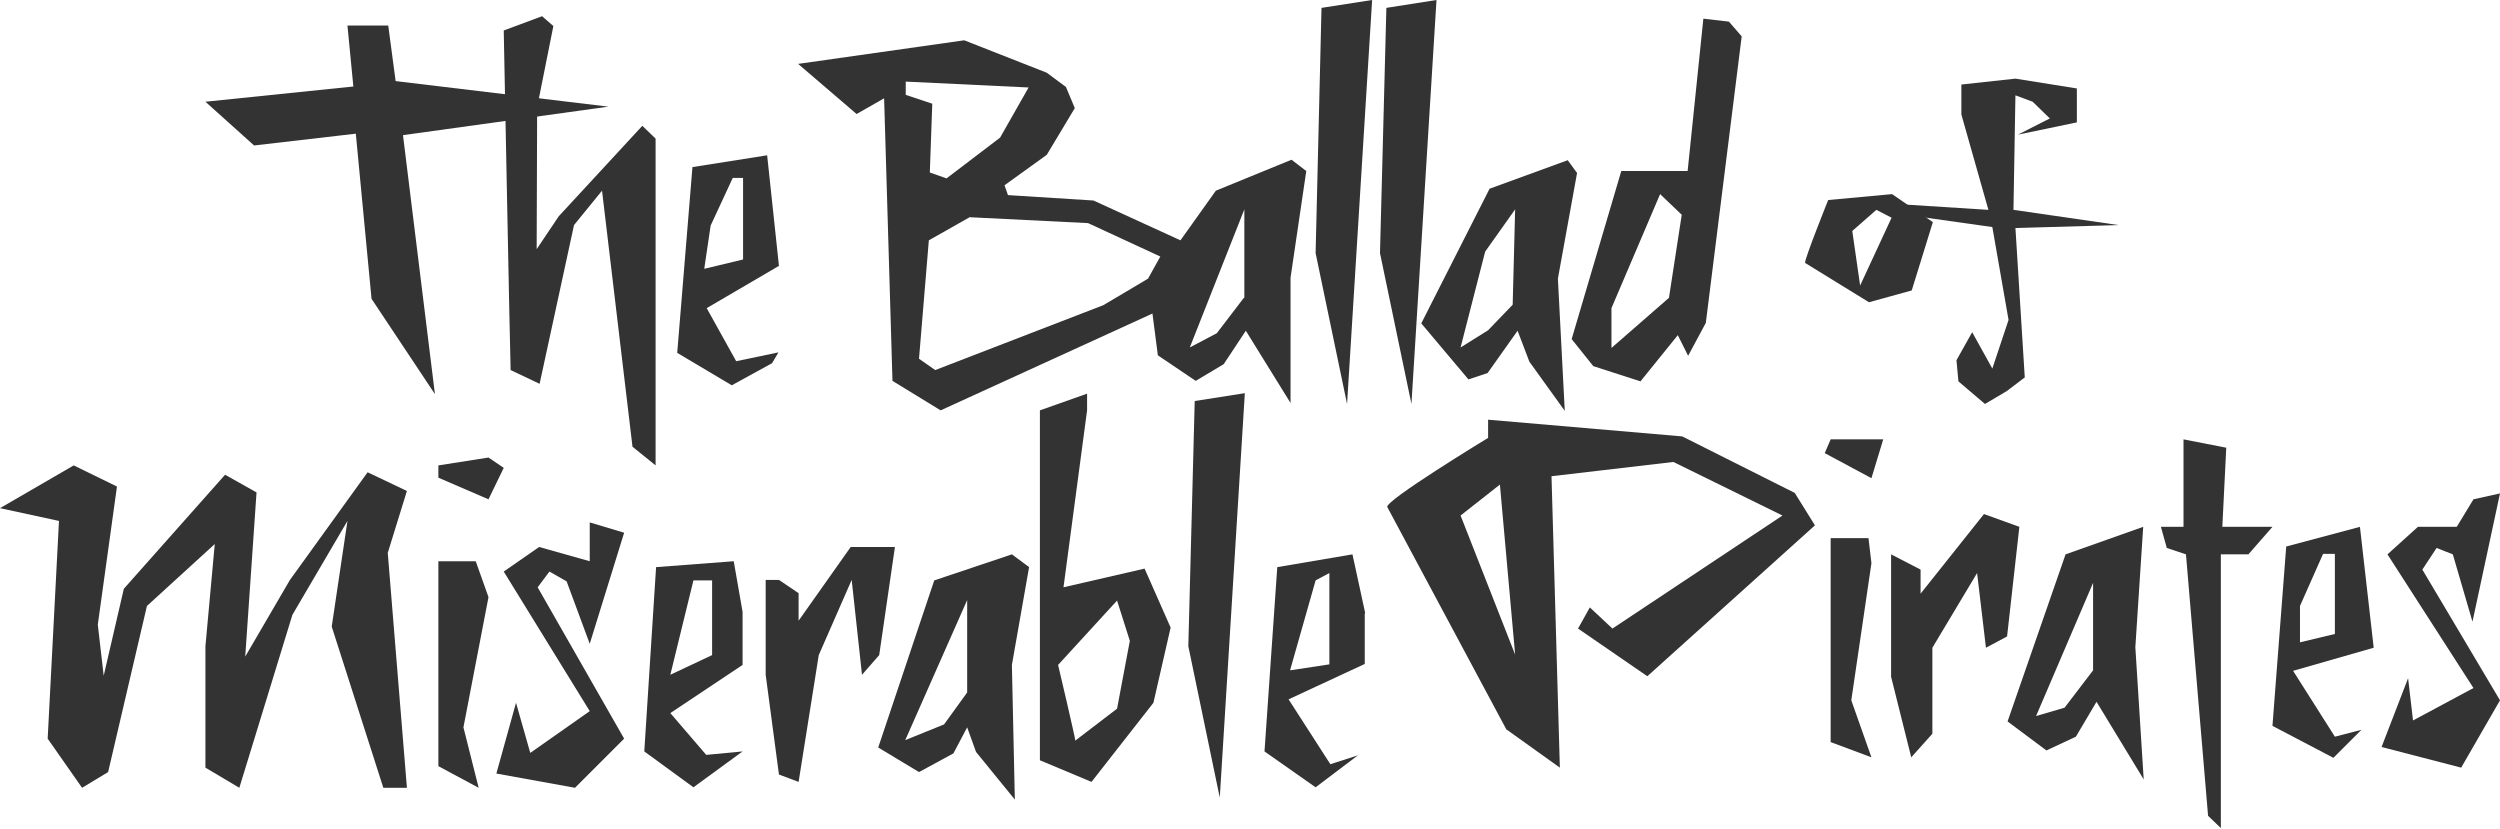
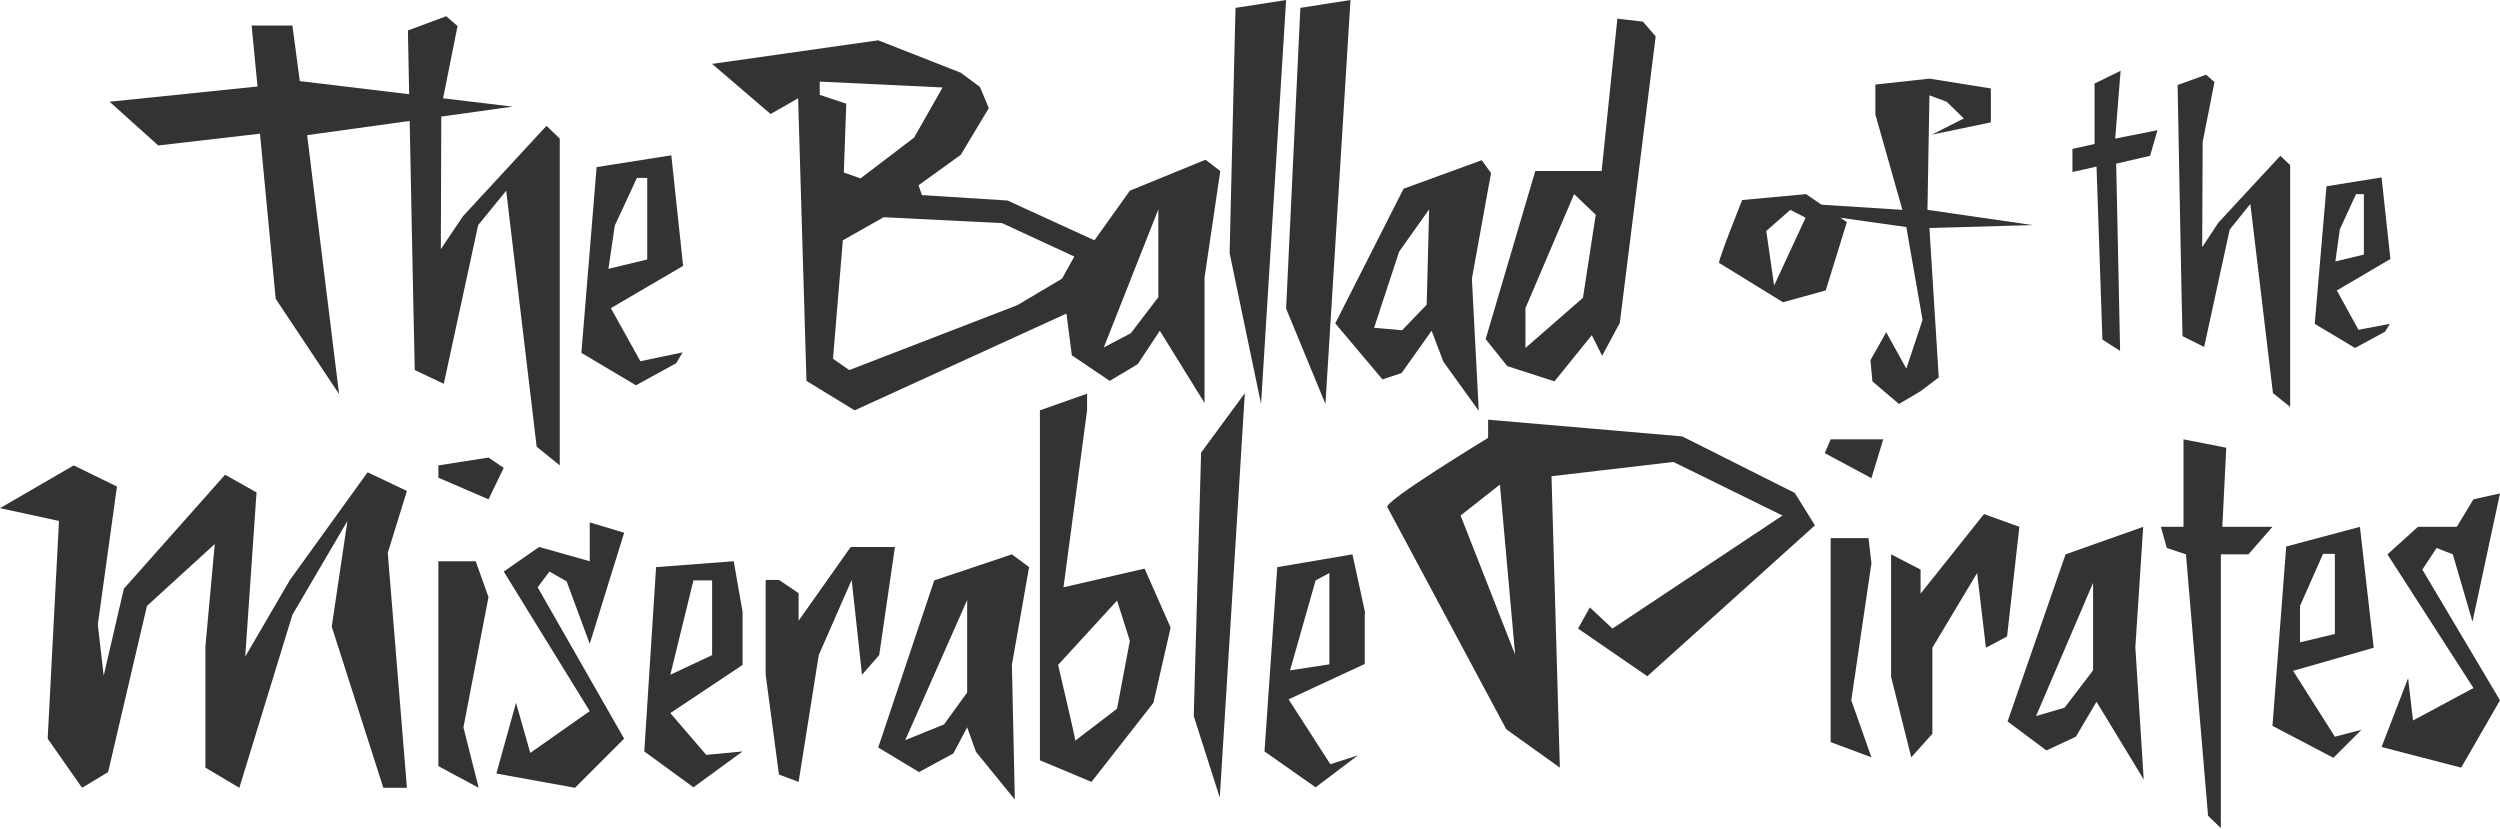
<svg xmlns="http://www.w3.org/2000/svg" version="1.1" id="logo_1_" x="0px" y="0px" viewBox="0 0 508.7 168.5" style="enable-background:new 0 0 508.7 168.5;" xml:space="preserve">
  <style type="text/css">
	.st0{fill:#333333;}
</style>
-   <polygon class="st0" points="72.4,27.2 75.6,60.8 88.5,80.2 82,27.5 123.8,21.7 80.5,16.5 79,5.2 70.7,5.2 71.9,17.6 41.8,20.7   51.7,29.6 " />
-   <path class="st0" d="M103.9,75.3c-0.1-2.4-1.4-69.1-1.4-69.1l7.8-2.9l2.3,2l-3.3,16.5l-0.1,28.9l4.5-6.7l17-18.4l2.7,2.6v66.5  l-4.7-3.8l-6.2-52.1l-5.7,7l-7,32.3L103.9,75.3z" />
-   <path class="st0" d="M149.8,73.5l-6-10.8l14.7-8.6l-2.4-22.5L140.9,34l-3.1,37.8l11.1,6.6l8.2-4.5l1.3-2.2L149.8,73.5z M144.6,45.9  l4.5-9.7h2.1v16.6l-7.9,1.9L144.6,45.9z" />
-   <path class="st0" d="M262.8,32.5l-15.4,6.3l-7.2,10.1l-17.7-8.1l-17.4-1.1l-0.7-2l8.6-6.2l5.7-9.5l-1.8-4.3l-3.9-2.9l-16.8-6.6  L162.4,13l11.9,10.2l5.6-3.2l1.7,57.5l9.8,6l43.1-19.7l1.1,8.5l7.7,5.2l5.7-3.4l4.5-6.8l9.1,14.7V56.5l3.2-21.7L262.8,32.5z   M184.2,16.6l25.1,1.2L203.5,28l-10.9,8.3l-3.4-1.2l0.5-14l-5.4-1.8v-2.7H184.2z M233.6,56.7l-9.1,5.4l-34.2,13.2L187,73l2-24.1  l8.3-4.7l24.1,1.2l14.7,6.8L233.6,56.7z M253.1,60.6l-5.5,7.2l-5.5,2.9l11.1-28.1v18H253.1z" />
-   <polygon class="st0" points="268.9,1.6 279.2,0 274.1,82.2 267.7,51.5 " />
-   <polygon class="st0" points="243.1,81.6 253.3,80 248.2,162.3 241.8,131.5 " />
-   <polygon class="st0" points="282.1,1.6 292.3,0 287.2,82.2 280.8,51.5 " />
-   <path class="st0" d="M320.9,35.2l-1.9-2.6l-15.9,5.8l-13.9,27.4l9.6,11.4l3.9-1.3l6.1-8.6l2.4,6.3l7.2,10L317,56.7L320.9,35.2z   M307.8,62l-5,5.2l-5.6,3.5l5-19.5l6.1-8.6L307.8,62z" />
-   <path class="st0" d="M351.8,4.4l-5.2-0.6l-3.2,31h-13.5L319.8,69l4.4,5.5l9.6,3.1l7.6-9.4l2.1,4.2l3.6-6.7l7.3-58.3L351.8,4.4z   M339.6,60.6l-11.7,10.2v-8.1l9.9-23.2l4.4,4.2L339.6,60.6z" />
-   <path class="st0" d="M385,39.5l-13,1.2c0,0-4.9,12.2-4.7,12.8l13,8l8.7-2.4l4.3-13.9L385,39.5z M378.5,58.1L376.9,47l4.9-4.3  l3.1,1.6L378.5,58.1z" />
-   <polygon class="st0" points="410.6,27.4 422.6,24.9 422.6,18 410.1,16 399.1,17.2 399.1,23.3 404.6,42.7 385.7,41.5 389.1,43.9   405.4,46.2 408.7,65.1 405.4,75 401.3,67.6 398.1,73.3 398.5,77.6 403.9,82.2 408.3,79.6 412,76.8 410.1,46.4 431.1,45.8   409.7,42.7 410.1,19.4 413.6,20.7 417.1,24.1 " />
+   <polygon class="st0" points="244.4,92.1 253.3,80 248.2,162.3 242.9,145.7 " />
  <polygon class="st0" points="0,103.4 15,94.7 23.8,99 19.9,127.1 21.1,137.5 25.2,119.8 45.8,96.6 52.2,100.2 49.9,133.6 59,118   74.8,96.1 82.8,99.9 78.9,112.5 82.8,160.3 78,160.3 67.5,127.5 70.7,106 59.5,125.1 48.7,160.3 41.8,156.2 41.8,131.5 43.7,110.7   29.9,123.3 22,157.1 16.7,160.3 9.7,150.3 12,106 " />
  <path class="st0" d="M89.2,155.9c0-0.9,0-41.7,0-41.7h7.6l2.6,7.3L94.3,148l3.1,12.3L89.2,155.9z" />
  <polygon class="st0" points="89.2,97.2 89.2,94.7 99.4,93.1 102.5,95.2 99.4,101.6 " />
  <polygon class="st0" points="101,157.4 105,143 107.9,153.2 120,144.7 102.5,116.3 109.7,111.3 120,114.2 120,106.3 127,108.4   120,131 115.3,118.3 111.8,116.3 109.4,119.5 127,150.3 117,160.3 " />
  <path class="st0" d="M151.1,124.5l-1.8-10.3l-15.8,1.2l-2.4,37.5l10,7.3l10-7.3l-7.4,0.7l-7.3-8.5l14.7-9.8V124.5z M144.9,133.3  l-8.5,4l4.7-19.2h3.8V133.3z" />
  <polygon class="st0" points="155.8,118 155.8,137.3 158.5,157.6 162.5,159.1 166.6,133.3 173.3,118 175.4,137.3 178.9,133.3   182.1,111.3 173.1,111.3 162.5,126.3 162.5,120.7 158.5,118 " />
  <path class="st0" d="M209.4,115.4l-3.5-2.6l-15.8,5.3l-11.4,34l8.3,5l7-3.8l2.8-5.3l1.8,5l7.9,9.7l-0.6-27.4L209.4,115.4z   M196.8,140.9l-4.7,6.5l-7.9,3.2l12.6-28.5L196.8,140.9L196.8,140.9z" />
  <path class="st0" d="M232.9,115.7l-16.5,3.8l4.8-36v-3.4l-9.6,3.4v71.2l10.5,4.4l12.6-16.1l3.5-15.3L232.9,115.7z M227.3,144.2  l-8.5,6.5c0-0.6-3.5-15.4-3.5-15.4l12-13.1l2.6,8.2L227.3,144.2z" />
  <path class="st0" d="M277.8,124.8l-2.6-12l-15.3,2.6l-2.6,37.5l10.4,7.3l8.6-6.5l-5.6,1.8l-8.5-13.2l15.5-7.2v-10.3H277.8z   M270.4,135.2l-7.9,1.2l5.2-18.3l2.8-1.5v18.6H270.4z" />
  <path class="st0" d="M365.2,100.3l-22.9-11.5l-39.5-3.4v3.7c0,0-21.4,13-20.5,14.1l24.2,45.2l10.9,7.8l-1.7-59.3l24.8-2.9l22.2,10.9  l-34.6,23l-4.6-4.3l-2.4,4.3l14.1,9.7l34.1-30.7L365.2,100.3z M297.2,104.9l8-6.3l3.1,34.6L297.2,104.9z" />
  <polygon class="st0" points="372.5,151 372.5,109.5 380.2,109.5 380.8,114.6 376.7,142.5 380.8,154.1 " />
  <polygon class="st0" points="371.3,92.2 372.5,89.4 383.2,89.4 380.8,97.3 " />
  <polygon class="st0" points="388.9,154.1 384.8,137.7 384.8,112.8 390.8,115.9 390.8,120.8 403.7,104.6 410.9,107.2 408.4,129.5   404.1,131.8 402.3,116.6 393.2,131.8 393.2,149.3 " />
  <path class="st0" d="M436.1,107.2l-15.8,5.6l-11.8,34l7.9,5.9l6-2.8l4.2-7.1l9.6,15.8l-1.7-26.9L436.1,107.2z M425.9,136.4l-5.8,7.6  l-5.8,1.7l11.6-27.1L425.9,136.4L425.9,136.4z" />
  <polygon class="st0" points="449.3,166 451.9,168.5 451.9,112.8 457.5,112.8 462.4,107.2 452.2,107.2 453,91.1 444.3,89.4   444.3,107.2 439.7,107.2 440.9,111.5 444.8,112.8 " />
+   <g>
+     <polygon class="st0" points="52.9,27.2 56.1,60.8 69,80.2 62.5,27.5 104.3,21.7 61,16.5 59.5,5.2 51.2,5.2 52.4,17.6 22.3,20.7    32.2,29.6  " />
+     <path class="st0" d="M84.4,75.3C84.3,72.9,83,6.2,83,6.2l7.8-2.9l2.3,2l-3.3,16.5l-0.1,28.9l4.5-6.7l17-18.4l2.7,2.6v66.5l-4.7-3.8   L103,38.8l-5.7,7l-7,32.3L84.4,75.3z" />
+     <path class="st0" d="M130.3,73.5l-6-10.8l14.7-8.6l-2.4-22.5L121.4,34l-3.1,37.8l11.1,6.6l8.2-4.5l1.3-2.2L130.3,73.5z M125.1,45.9   l4.5-9.7h2.1v16.6l-7.9,1.9L125.1,45.9z" />
+     <path class="st0" d="M444.1,68.4c-0.1-1.8-1-51.1-1-51.1l5.8-2.1l1.7,1.5l-2.4,12.2l-0.1,21.4l3.3-5L464,31.7l2,1.9v49.2l-3.5-2.8   l-4.6-38.5l-4.2,5.2l-5.2,23.9L444.1,68.4z" />
+     <path class="st0" d="M479.9,67.1l-4.4-8l10.9-6.4l-1.8-16.6l-11.2,1.8L471,65.9l8.2,4.9l6.1-3.3l1-1.6L479.9,67.1z M476.1,46.7   l3.3-7.2h1.6v12.3l-5.8,1.4L476.1,46.7z" />
+     <path class="st0" d="M245.3,32.5l-15.4,6.3l-7.2,10.1L205,40.8l-17.4-1.1l-0.7-2l8.6-6.2l5.7-9.5l-1.8-4.3l-3.9-2.9l-16.8-6.6   L144.9,13l11.9,10.2l5.6-3.2l1.7,57.5l9.8,6L217,63.8l1.1,8.5l7.7,5.2l5.7-3.4l4.5-6.8l9.1,14.7V56.5l3.2-21.7L245.3,32.5z    M166.7,16.6l25.1,1.2L186,28l-10.9,8.3l-3.4-1.2l0.5-14l-5.4-1.8v-2.7C166.8,16.6,166.7,16.6,166.7,16.6z M216.1,56.7l-9.1,5.4   l-34.2,13.2l-3.3-2.3l2-24.1l8.3-4.7l24.1,1.2l14.7,6.8L216.1,56.7z M235.6,60.6l-5.5,7.2l-5.5,2.9l11.1-28.1v18H235.6z" />
+     <polygon class="st0" points="251.4,1.6 261.7,0 256.6,82.2 250.2,51.5  " />
+     <polygon class="st0" points="264.6,1.6 274.8,0 269.7,82.2 261.7,62.8  " />
+     <path class="st0" d="M303.4,35.2l-1.9-2.6l-15.9,5.8l-13.9,27.4l9.6,11.4l3.9-1.3l6.1-8.6l2.4,6.3l7.2,10l-1.4-26.9L303.4,35.2z    M290.3,62l-5,5.2l-5.7-0.5l5.1-15.5l6.1-8.6L290.3,62z" />
+     <path class="st0" d="M334.3,4.4l-5.2-0.6l-3.2,31h-13.5L302.3,69l4.4,5.5l9.6,3.1l7.6-9.4l2.1,4.2l3.6-6.7l7.3-58.3L334.3,4.4z    M322.1,60.6l-11.7,10.2v-8.1l9.9-23.2l4.4,4.2L322.1,60.6z" />
+     <path class="st0" d="M367.5,39.5l-13,1.2c0,0-4.9,12.2-4.7,12.8l13,8l8.7-2.4l4.3-13.9L367.5,39.5z M361,58.1L359.4,47l4.9-4.3   l3.1,1.6L361,58.1z" />
+     <polygon class="st0" points="393.1,27.4 405.1,24.9 405.1,18 392.6,16 381.6,17.2 381.6,23.3 387.1,42.7 368.2,41.5 371.6,43.9    387.9,46.2 391.2,65.1 387.9,75 383.8,67.6 380.6,73.3 381,77.6 386.4,82.2 390.8,79.6 394.5,76.8 392.6,46.4 413.6,45.8    392.2,42.7 392.6,19.4 396.1,20.7 399.6,24.1  " />
+     <polygon class="st0" points="427.8,69.1 431.4,71.4 430.6,33.3 437.5,31.7 439,26.5 430.4,28.2 431.5,14.4 426.2,17 426.2,29.3    421.7,30.3 421.7,35 426.6,33.9  " />
+   </g>
  <path class="st0" d="M466.6,136.5l16.4-4.7l-2.8-24.6l-15,4l-2.8,36.5l12.4,6.5l5.7-5.7l-5.4,1.4L466.6,136.5z M468,123.3l4.7-10.6  h2.4V129l-7.1,1.7V123.3z" />
  <polygon class="st0" points="484.6,152 490,138 491,146.6 503.3,140 485.8,112.8 492,107.2 499.9,107.2 503.3,101.6 508.7,100.4   503.1,126.5 499.1,112.8 495.8,111.5 492.9,115.9 508.7,142.5 500.8,156.2 " />
</svg>
